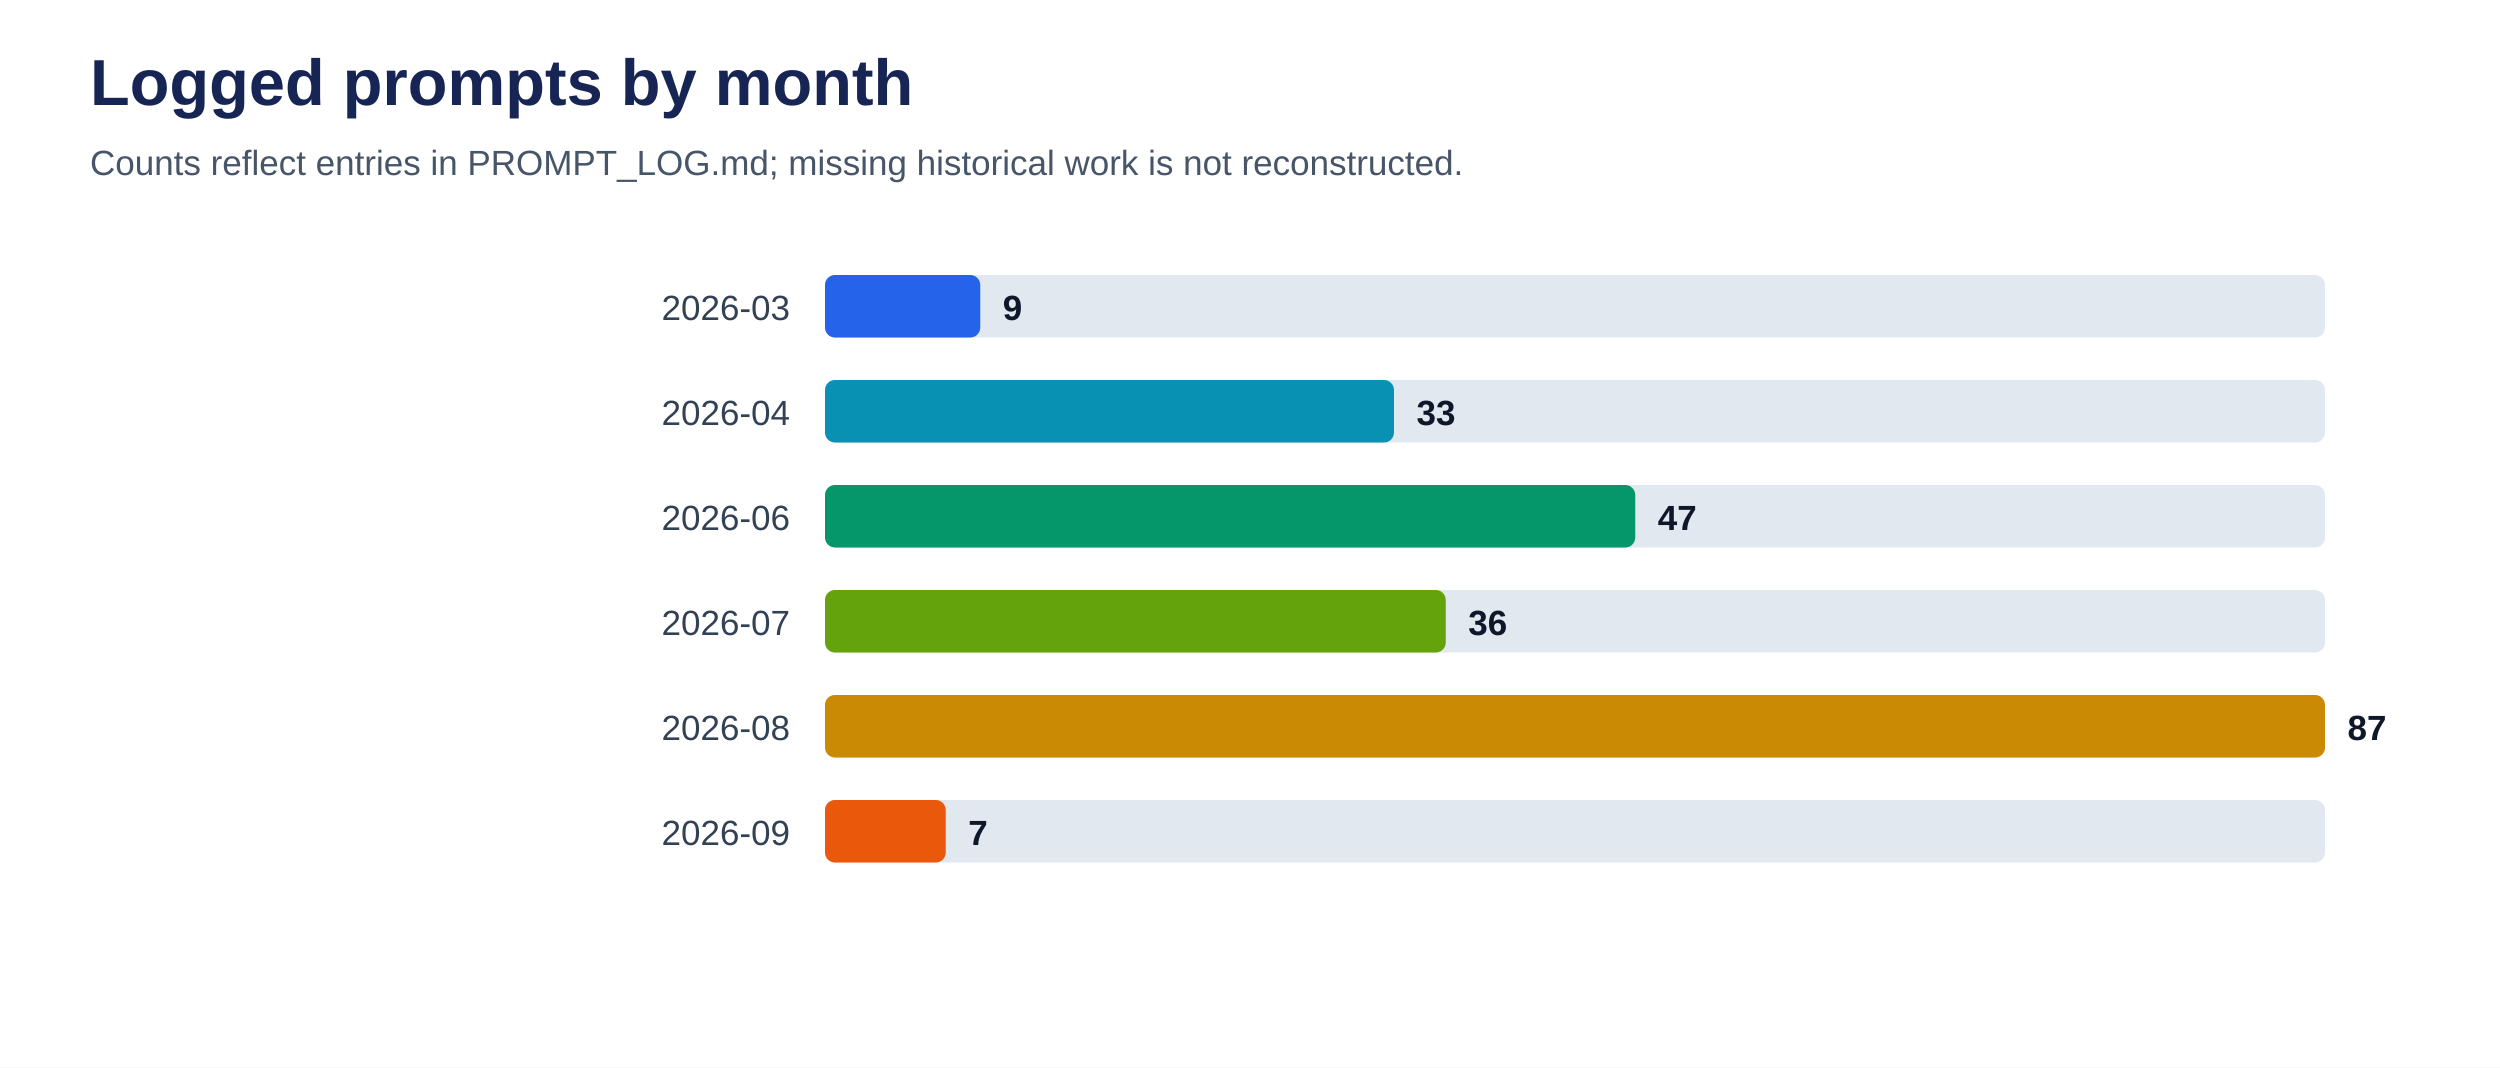
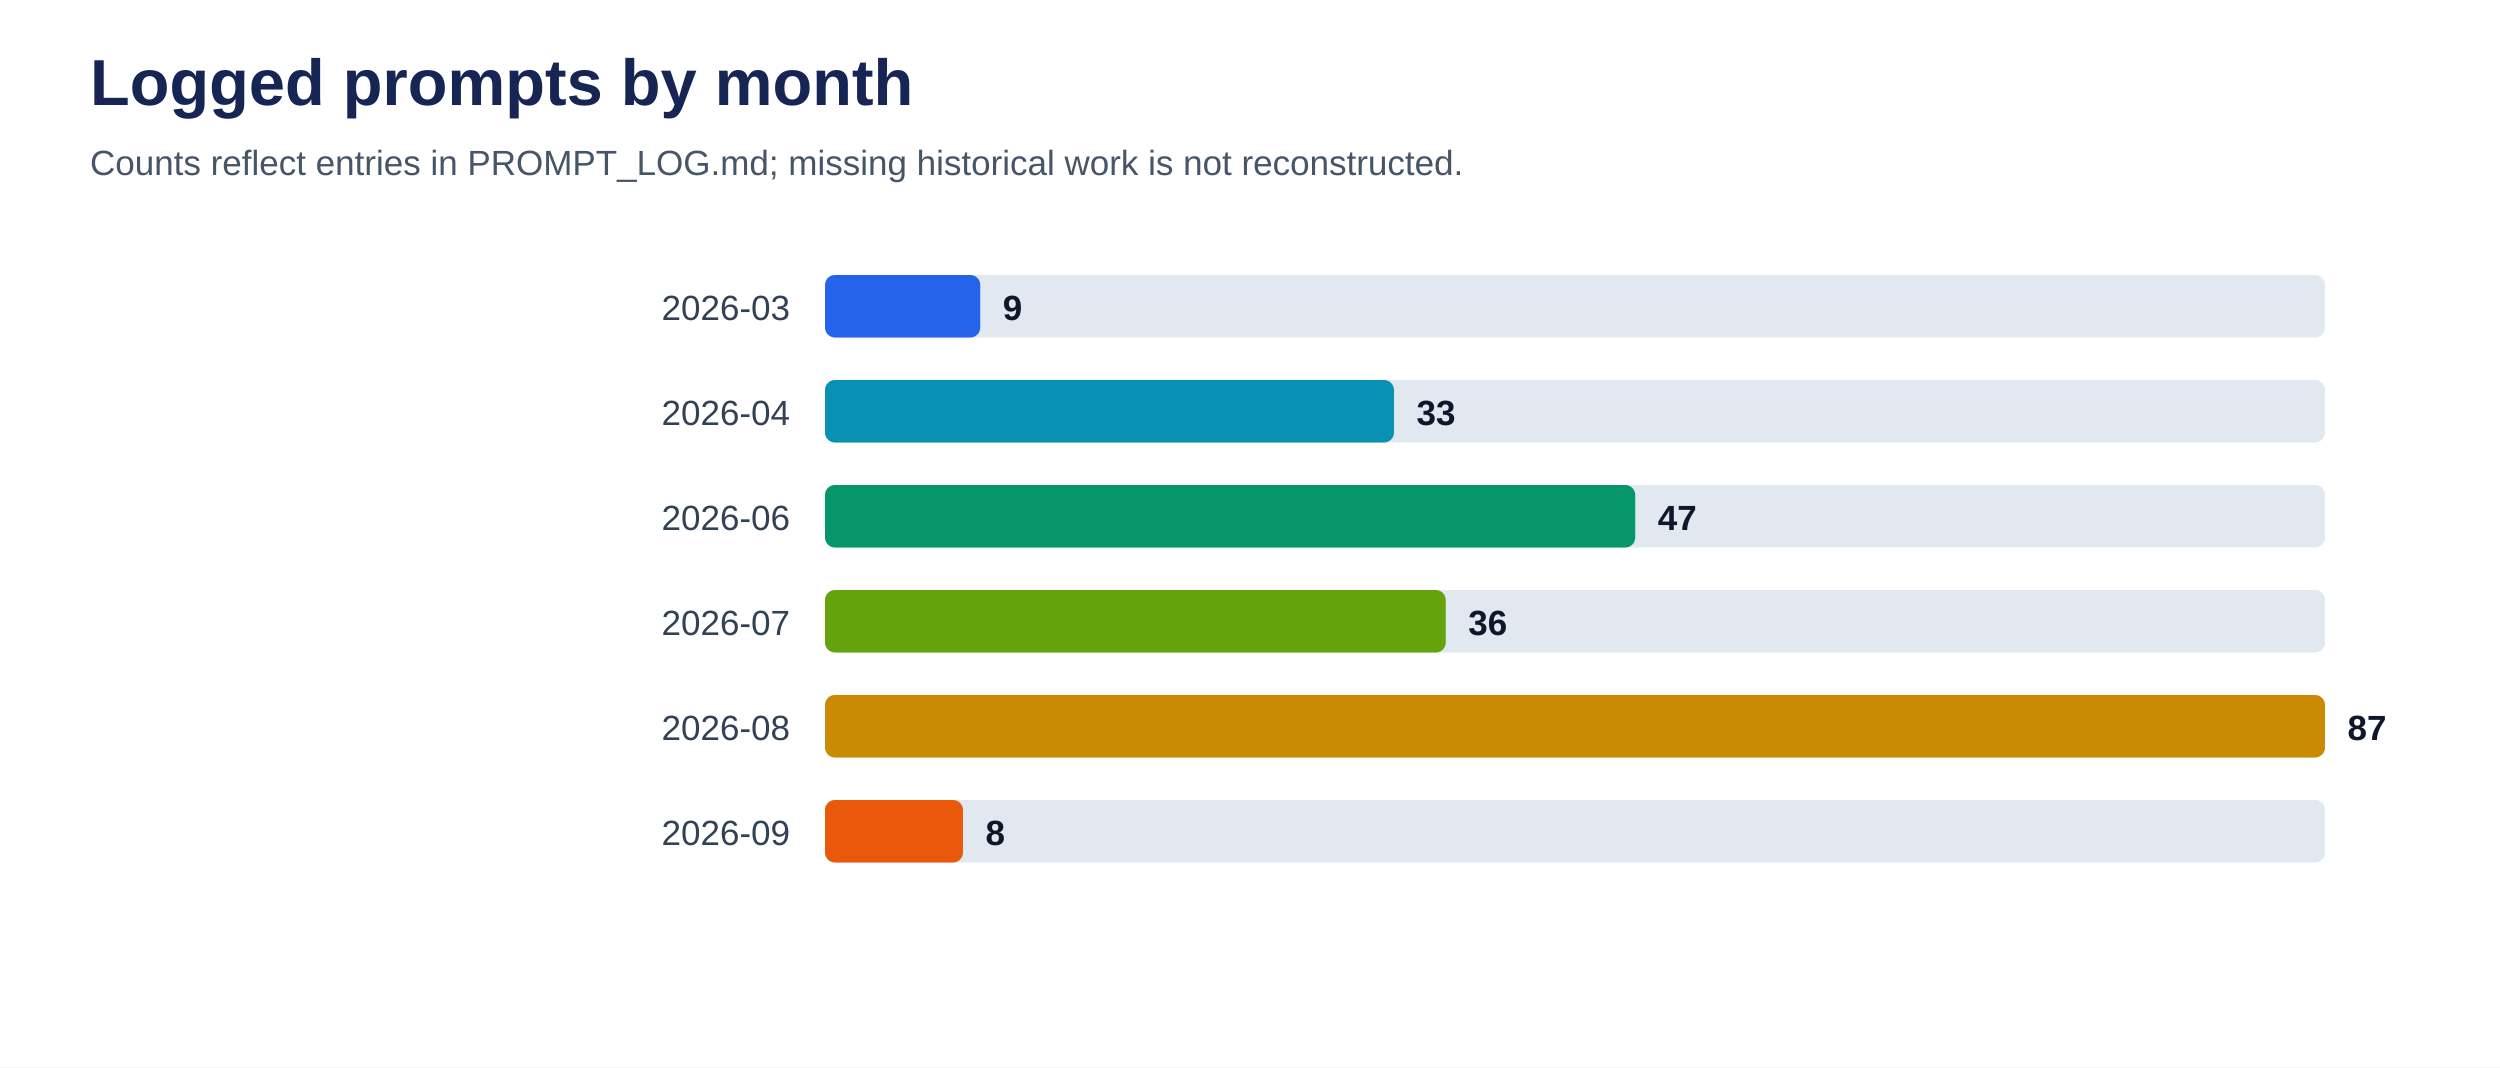
<svg xmlns="http://www.w3.org/2000/svg" viewBox="0 0 1000 427" role="img" aria-labelledby="title desc">
  <rect width="100%" height="100%" fill="#ffffff" />
  <text x="36" y="42" font-family="Arial, sans-serif" font-size="26" font-weight="700" fill="#172554">Logged prompts by month</text>
  <text x="36" y="70" font-family="Arial, sans-serif" font-size="14" fill="#475569">Counts reflect entries in PROMPT_LOG.md; missing historical work is not reconstructed.</text>
  <text x="316" y="128" text-anchor="end" font-family="Arial, sans-serif" font-size="14" fill="#334155">2026-03</text>
  <rect x="330" y="110" width="600" height="25" rx="4" fill="#e2e8f0" />
  <rect x="330" y="110" width="62.1" height="25" rx="4" fill="#2563eb" />
  <text x="401.1" y="128" font-family="Arial, sans-serif" font-size="14" font-weight="700" fill="#0f172a">9</text>
  <text x="316" y="170" text-anchor="end" font-family="Arial, sans-serif" font-size="14" fill="#334155">2026-04</text>
  <rect x="330" y="152" width="600" height="25" rx="4" fill="#e2e8f0" />
  <rect x="330" y="152" width="227.6" height="25" rx="4" fill="#0891b2" />
  <text x="566.6" y="170" font-family="Arial, sans-serif" font-size="14" font-weight="700" fill="#0f172a">33</text>
  <text x="316" y="212" text-anchor="end" font-family="Arial, sans-serif" font-size="14" fill="#334155">2026-06</text>
  <rect x="330" y="194" width="600" height="25" rx="4" fill="#e2e8f0" />
  <rect x="330" y="194" width="324.1" height="25" rx="4" fill="#059669" />
  <text x="663.1" y="212" font-family="Arial, sans-serif" font-size="14" font-weight="700" fill="#0f172a">47</text>
  <text x="316" y="254" text-anchor="end" font-family="Arial, sans-serif" font-size="14" fill="#334155">2026-07</text>
  <rect x="330" y="236" width="600" height="25" rx="4" fill="#e2e8f0" />
  <rect x="330" y="236" width="248.3" height="25" rx="4" fill="#65a30d" />
  <text x="587.3" y="254" font-family="Arial, sans-serif" font-size="14" font-weight="700" fill="#0f172a">36</text>
  <text x="316" y="296" text-anchor="end" font-family="Arial, sans-serif" font-size="14" fill="#334155">2026-08</text>
  <rect x="330" y="278" width="600" height="25" rx="4" fill="#e2e8f0" />
  <rect x="330" y="278" width="600.0" height="25" rx="4" fill="#ca8a04" />
  <text x="939.0" y="296" font-family="Arial, sans-serif" font-size="14" font-weight="700" fill="#0f172a">87</text>
  <text x="316" y="338" text-anchor="end" font-family="Arial, sans-serif" font-size="14" fill="#334155">2026-09</text>
  <rect x="330" y="320" width="600" height="25" rx="4" fill="#e2e8f0" />
-   <rect x="330" y="320" width="48.3" height="25" rx="4" fill="#ea580c" />
-   <text x="387.3" y="338" font-family="Arial, sans-serif" font-size="14" font-weight="700" fill="#0f172a">7</text>
+   <rect x="330" y="320" width="55.2" height="25" rx="4" fill="#ea580c" />
+   <text x="394.2" y="338" font-family="Arial, sans-serif" font-size="14" font-weight="700" fill="#0f172a">8</text>
</svg>
